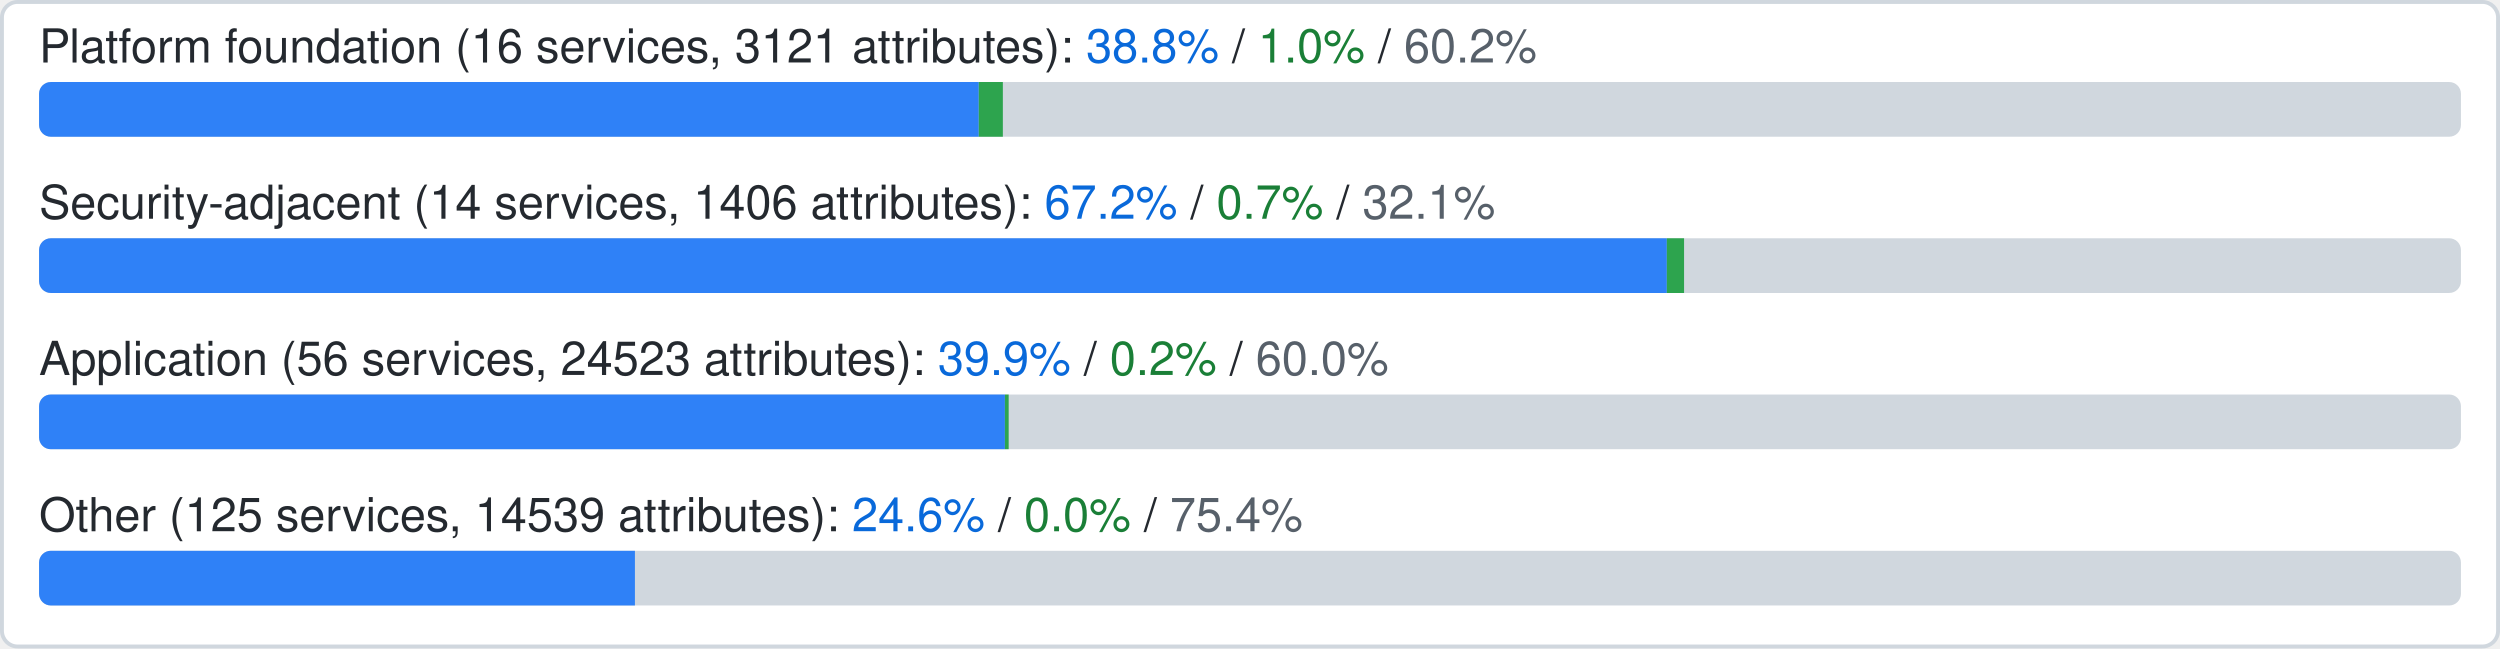
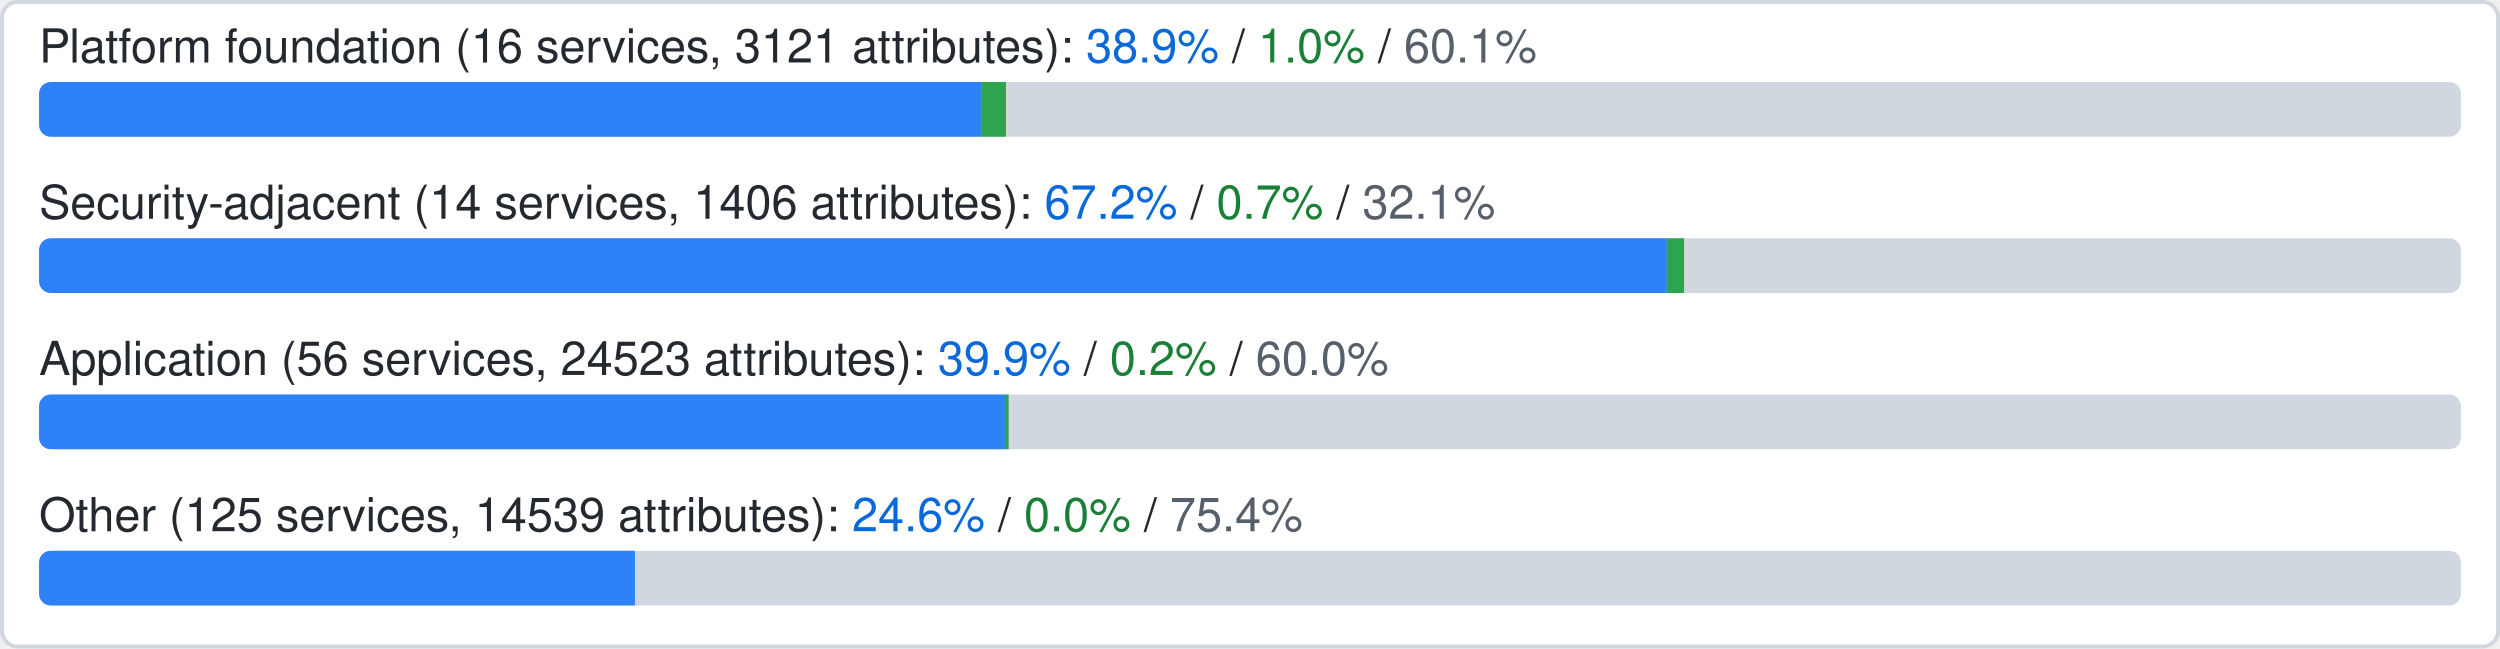
- <svg xmlns="http://www.w3.org/2000/svg" width="640" height="166" viewBox="0 0 640 166" role="img" aria-label="Coverage by category: Platform foundation official 38.8%, ours beyond official 1.0%, uncovered 60.2%; Security-adjacent official 67.2%, ours beyond official 0.7%, uncovered 32.1%; Application official 39.9%, ours beyond official 0.2%, uncovered 60.0%; Other official 24.6%, ours beyond official 0.0%, uncovered 75.4%;">
+ <svg xmlns="http://www.w3.org/2000/svg" width="640" height="166" viewBox="0 0 640 166" role="img" aria-label="Coverage by category: Platform foundation official 38.9%, ours beyond official 1.0%, uncovered 60.1%; Security-adjacent official 67.2%, ours beyond official 0.7%, uncovered 32.1%; Application official 39.9%, ours beyond official 0.2%, uncovered 60.0%; Other official 24.6%, ours beyond official 0.0%, uncovered 75.4%;">
  <rect x="0.5" y="0.5" width="639" height="165" rx="4" fill="#ffffff" stroke="#d0d7de" />
  <clipPath id="c0">
    <rect x="10" y="21" width="620" height="14" rx="3" />
  </clipPath>
-   <text x="10" y="16" font-family="-apple-system,BlinkMacSystemFont,Segoe UI,Helvetica,Arial,sans-serif" font-size="12" fill="#24292f">Platform foundation (16 services, 3121 attributes): <tspan fill="#0969da">38.8%</tspan> / <tspan fill="#1a7f37">1.0%</tspan> / <tspan fill="#57606a">60.2%</tspan>
+   <text x="10" y="16" font-family="-apple-system,BlinkMacSystemFont,Segoe UI,Helvetica,Arial,sans-serif" font-size="12" fill="#24292f">Platform foundation (16 services, 3121 attributes): <tspan fill="#0969da">38.9%</tspan> / <tspan fill="#1a7f37">1.0%</tspan> / <tspan fill="#57606a">60.1%</tspan>
  </text>
  <g clip-path="url(#c0)">
    <rect x="10" y="21" width="620" height="14" fill="#d0d7de" />
-     <rect x="10" y="21" width="240.57" height="14" fill="#2f81f7" />
-     <rect x="250.57" y="21" width="6.16" height="14" fill="#2da44e" />
+     <rect x="10" y="21" width="241.36" height="14" fill="#2f81f7" />
+     <rect x="251.36" y="21" width="6.16" height="14" fill="#2da44e" />
  </g>
  <clipPath id="c1">
    <rect x="10" y="61" width="620" height="14" rx="3" />
  </clipPath>
  <text x="10" y="56" font-family="-apple-system,BlinkMacSystemFont,Segoe UI,Helvetica,Arial,sans-serif" font-size="12" fill="#24292f">Security-adjacent (14 services, 1406 attributes): <tspan fill="#0969da">67.2%</tspan> / <tspan fill="#1a7f37">0.7%</tspan> / <tspan fill="#57606a">32.1%</tspan>
  </text>
  <g clip-path="url(#c1)">
    <rect x="10" y="61" width="620" height="14" fill="#d0d7de" />
    <rect x="10" y="61" width="416.71" height="14" fill="#2f81f7" />
    <rect x="426.71" y="61" width="4.41" height="14" fill="#2da44e" />
  </g>
  <clipPath id="c2">
    <rect x="10" y="101" width="620" height="14" rx="3" />
  </clipPath>
  <text x="10" y="96" font-family="-apple-system,BlinkMacSystemFont,Segoe UI,Helvetica,Arial,sans-serif" font-size="12" fill="#24292f">Application (56 services, 24523 attributes): <tspan fill="#0969da">39.9%</tspan> / <tspan fill="#1a7f37">0.2%</tspan> / <tspan fill="#57606a">60.0%</tspan>
  </text>
  <g clip-path="url(#c2)">
    <rect x="10" y="101" width="620" height="14" fill="#d0d7de" />
    <rect x="10" y="101" width="247.26" height="14" fill="#2f81f7" />
    <rect x="257.26" y="101" width="0.96" height="14" fill="#2da44e" />
  </g>
  <clipPath id="c3">
    <rect x="10" y="141" width="620" height="14" rx="3" />
  </clipPath>
  <text x="10" y="136" font-family="-apple-system,BlinkMacSystemFont,Segoe UI,Helvetica,Arial,sans-serif" font-size="12" fill="#24292f">Other (125 services, 14539 attributes): <tspan fill="#0969da">24.6%</tspan> / <tspan fill="#1a7f37">0.0%</tspan> / <tspan fill="#57606a">75.4%</tspan>
  </text>
  <g clip-path="url(#c3)">
    <rect x="10" y="141" width="620" height="14" fill="#d0d7de" />
    <rect x="10" y="141" width="152.54" height="14" fill="#2f81f7" />
  </g>
</svg>
